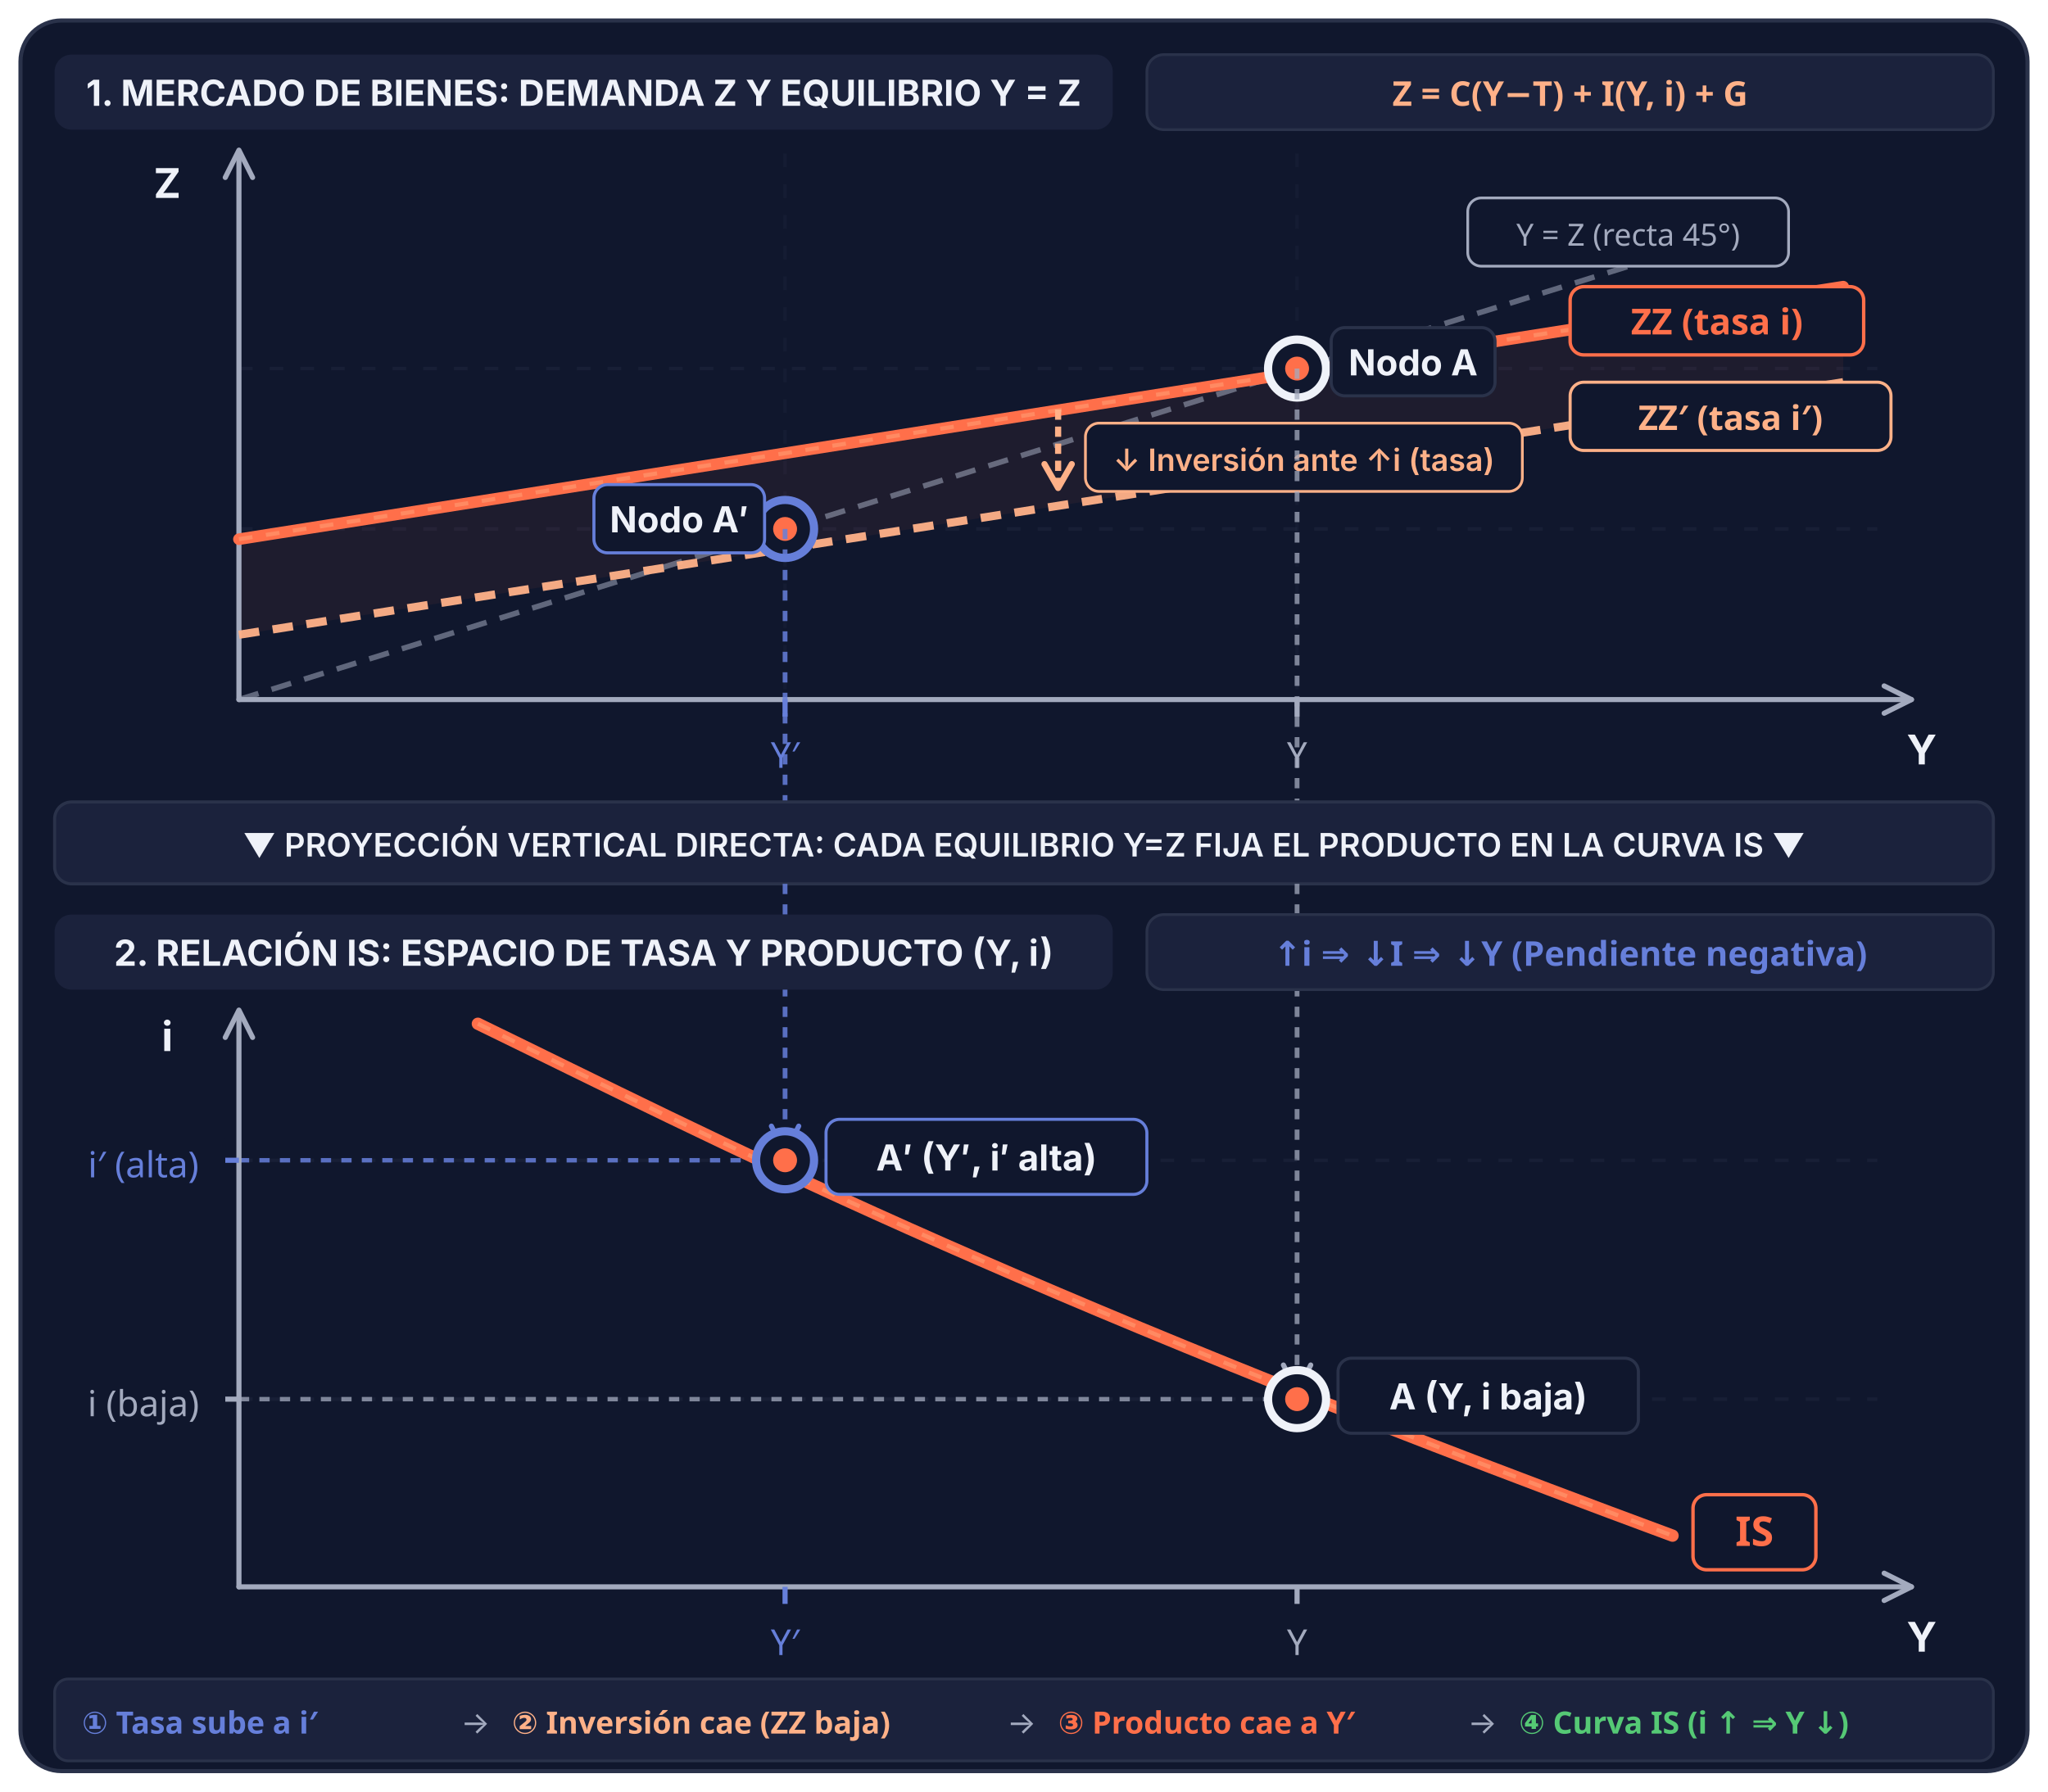
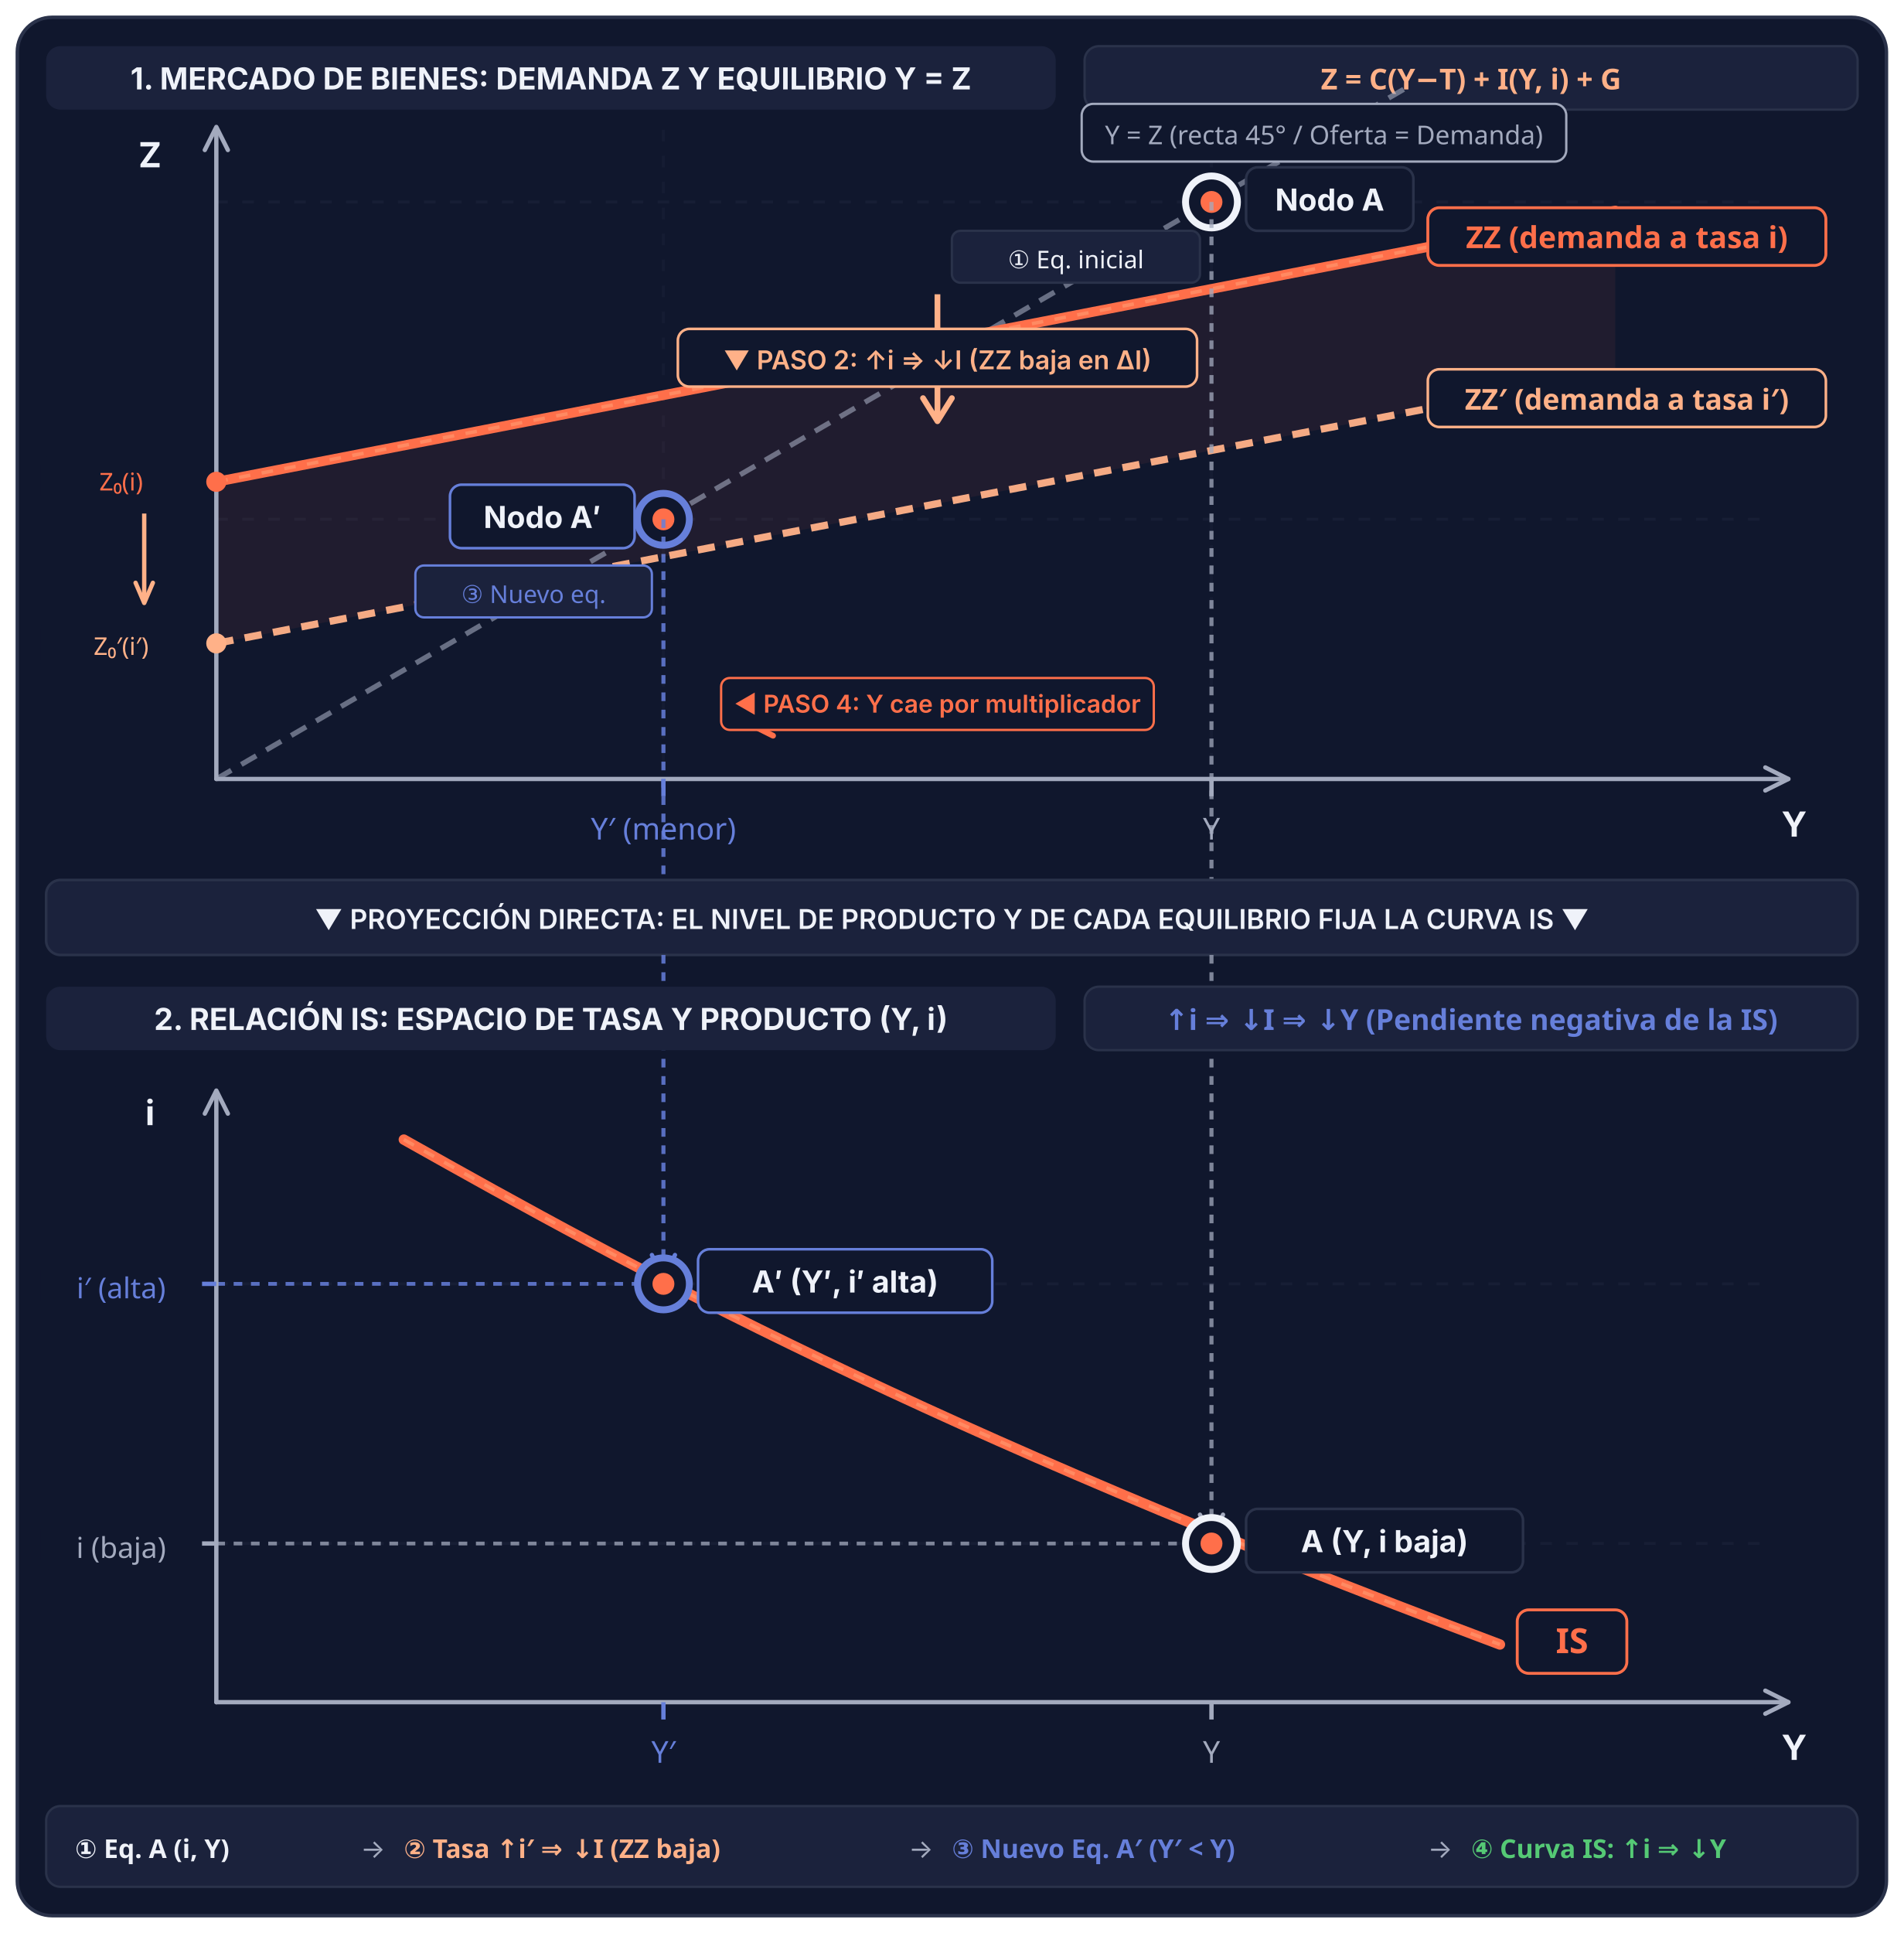
- <svg xmlns="http://www.w3.org/2000/svg" viewBox="0 0 600 525" role="img" aria-labelledby="fig-deriv-title fig-deriv-desc">
-   <rect x="6" y="6" width="588" height="513" rx="12" fill="#10172D" stroke="#2A324A" stroke-width="1.2" />
-   <rect x="16" y="16" width="310" height="22" rx="5" fill="#1B223C" />
-   <text x="171" y="31" text-anchor="middle" font-family="Inter" font-weight="700" font-size="10.5" fill="#EFF2F9">1. MERCADO DE BIENES: DEMANDA Z Y EQUILIBRIO Y = Z</text>
-   <rect x="336" y="16" width="248" height="22" rx="5" fill="#1B223C" stroke="#2A324A" stroke-width="0.8" />
-   <text x="460" y="31" text-anchor="middle" font-family="JetBrains Mono" font-weight="600" font-size="10" fill="#FFB188">Z = C(Y−T) + I(Y, i) + G</text>
-   <path d="M70 108H550M70 155H550" fill="none" stroke="#2A324A" stroke-width="1" stroke-dasharray="4 5" opacity=".3" />
-   <path d="M230 45V205M380 45V205" fill="none" stroke="#2A324A" stroke-width="1" stroke-dasharray="4 5" opacity=".2" />
-   <path d="M 70 158 L 70 186 L 540 112 L 540 84 Z" fill="#FF6F4A" fill-opacity="0.06" />
-   <line x1="70" y1="46" x2="70" y2="205" stroke="#A3AABE" stroke-width="1.5" stroke-linecap="round" />
-   <line x1="70" y1="205" x2="560" y2="205" stroke="#A3AABE" stroke-width="1.5" stroke-linecap="round" />
-   <path d="M66 52L70 44L74 52" fill="none" stroke="#A3AABE" stroke-width="1.5" stroke-linecap="round" stroke-linejoin="round" />
-   <path d="M552 201L560 205L552 209" fill="none" stroke="#A3AABE" stroke-width="1.5" stroke-linecap="round" stroke-linejoin="round" />
-   <rect x="36" y="44" width="26" height="20" rx="4" fill="#10172D" />
-   <text x="49" y="58" text-anchor="middle" font-family="Inter" font-weight="700" font-size="12" fill="#EFF2F9">Z</text>
-   <rect x="550" y="210" width="26" height="20" rx="4" fill="#10172D" />
-   <text x="563" y="224" text-anchor="middle" font-family="Inter" font-weight="700" font-size="12" fill="#EFF2F9">Y</text>
-   <line x1="70" y1="205" x2="490" y2="74" stroke="#A3AABE" stroke-width="1.6" stroke-dasharray="6 4" opacity=".55" />
-   <rect x="430" y="58" width="94" height="20" rx="4" fill="#10172D" stroke="#A3AABE" stroke-width="0.8" />
-   <text x="477" y="72" text-anchor="middle" font-family="JetBrains Mono" font-size="9" fill="#A3AABE">Y = Z (recta 45°)</text>
-   <line x1="70" y1="186" x2="540" y2="112" stroke="#FFB188" stroke-width="2.4" stroke-dasharray="6 4" opacity=".95" />
-   <rect x="460" y="112" width="94" height="20" rx="4" fill="#10172D" stroke="#FFB188" stroke-width="0.9" />
-   <text x="507" y="126" text-anchor="middle" font-family="JetBrains Mono" font-weight="700" font-size="10" fill="#FFB188">ZZ′ (tasa i′)</text>
-   <line x1="70" y1="158" x2="540" y2="84" stroke="#FF6F4A" stroke-width="3.4" stroke-linecap="round" />
-   <line x1="70" y1="158" x2="540" y2="84" stroke="#FFB188" stroke-width="1.2" stroke-dasharray="4 4" opacity=".4" />
-   <rect x="460" y="84" width="86" height="20" rx="4" fill="#10172D" stroke="#FF6F4A" stroke-width="1" />
-   <text x="503" y="98" text-anchor="middle" font-family="JetBrains Mono" font-weight="700" font-size="10.5" fill="#FF6F4A">ZZ (tasa i)</text>
-   <line x1="310" y1="120" x2="310" y2="142" stroke="#FFB188" stroke-width="1.8" stroke-dasharray="3 2" />
-   <path d="M306 136L310 143L314 136" fill="none" stroke="#FFB188" stroke-width="1.8" stroke-linecap="round" stroke-linejoin="round" />
-   <rect x="318" y="124" width="128" height="20" rx="4" fill="#10172D" stroke="#FFB188" stroke-width="0.8" />
-   <text x="382" y="138" text-anchor="middle" font-family="Inter" font-weight="600" font-size="9" fill="#FFB188">↓ Inversión ante ↑i (tasa)</text>
-   <circle cx="230" cy="155" r="8.5" fill="#10172D" stroke="#667FDA" stroke-width="2.4" />
-   <circle cx="230" cy="155" r="3.5" fill="#FF6F4A" />
-   <rect x="174" y="142" width="50" height="20" rx="4" fill="#10172D" stroke="#667FDA" stroke-width="0.9" />
-   <text x="199" y="156" text-anchor="middle" font-family="Inter" font-weight="700" font-size="10.5" fill="#EFF2F9">Nodo A′</text>
-   <circle cx="380" cy="108" r="8.5" fill="#10172D" stroke="#EFF2F9" stroke-width="2.4" />
-   <circle cx="380" cy="108" r="3.5" fill="#FF6F4A" />
-   <rect x="390" y="96" width="48" height="20" rx="4" fill="#10172D" stroke="#2A324A" stroke-width="0.9" />
-   <text x="414" y="110" text-anchor="middle" font-family="Inter" font-weight="700" font-size="10.5" fill="#EFF2F9">Nodo A</text>
-   <line x1="230" y1="205" x2="230" y2="210" stroke="#667FDA" stroke-width="1.5" />
-   <rect x="214" y="212" width="32" height="17" rx="3" fill="#10172D" />
-   <text x="230" y="225" text-anchor="middle" font-family="JetBrains Mono" font-size="10.5" fill="#667FDA">Y′</text>
-   <line x1="380" y1="205" x2="380" y2="210" stroke="#A3AABE" stroke-width="1.5" />
-   <rect x="366" y="212" width="28" height="17" rx="3" fill="#10172D" />
-   <text x="380" y="225" text-anchor="middle" font-family="JetBrains Mono" font-size="10.5" fill="#A3AABE">Y</text>
-   <line x1="230" y1="155" x2="230" y2="235" stroke="#667FDA" stroke-width="1.4" stroke-dasharray="3 3" opacity=".85" />
-   <line x1="380" y1="108" x2="380" y2="235" stroke="#A3AABE" stroke-width="1.4" stroke-dasharray="3 3" opacity=".75" />
-   <rect x="16" y="235" width="568" height="24" rx="5" fill="#1B223C" stroke="#2A324A" stroke-width="0.9" />
-   <text x="300" y="251" text-anchor="middle" font-family="Inter" font-weight="600" font-size="9.5" fill="#EFF2F9">▼ PROYECCIÓN VERTICAL DIRECTA: CADA EQUILIBRIO Y=Z FIJA EL PRODUCTO EN LA CURVA IS ▼</text>
-   <line x1="230" y1="259" x2="230" y2="340" stroke="#667FDA" stroke-width="1.4" stroke-dasharray="3 3" opacity=".85" />
-   <path d="M226 330L230 338L234 330" fill="none" stroke="#667FDA" stroke-width="1.5" stroke-linecap="round" stroke-linejoin="round" />
-   <line x1="380" y1="259" x2="380" y2="410" stroke="#A3AABE" stroke-width="1.4" stroke-dasharray="3 3" opacity=".75" />
-   <path d="M376 400L380 408L384 400" fill="none" stroke="#A3AABE" stroke-width="1.5" stroke-linecap="round" stroke-linejoin="round" />
-   <rect x="16" y="268" width="310" height="22" rx="5" fill="#1B223C" />
-   <text x="171" y="283" text-anchor="middle" font-family="Inter" font-weight="700" font-size="10.5" fill="#EFF2F9">2. RELACIÓN IS: ESPACIO DE TASA Y PRODUCTO (Y, i)</text>
-   <rect x="336" y="268" width="248" height="22" rx="5" fill="#1B223C" stroke="#2A324A" stroke-width="0.8" />
-   <text x="460" y="283" text-anchor="middle" font-family="JetBrains Mono" font-weight="600" font-size="10" fill="#667FDA">↑i ⇒ ↓I ⇒ ↓Y (Pendiente negativa)</text>
-   <path d="M70 340H550M70 410H550" fill="none" stroke="#2A324A" stroke-width="1" stroke-dasharray="4 5" opacity=".3" />
-   <line x1="70" y1="340" x2="230" y2="340" stroke="#667FDA" stroke-width="1.3" stroke-dasharray="3 3" opacity=".85" />
-   <line x1="70" y1="410" x2="380" y2="410" stroke="#A3AABE" stroke-width="1.3" stroke-dasharray="3 3" opacity=".75" />
-   <line x1="70" y1="298" x2="70" y2="465" stroke="#A3AABE" stroke-width="1.5" stroke-linecap="round" />
-   <line x1="70" y1="465" x2="560" y2="465" stroke="#A3AABE" stroke-width="1.5" stroke-linecap="round" />
-   <path d="M66 304L70 296L74 304" fill="none" stroke="#A3AABE" stroke-width="1.5" stroke-linecap="round" stroke-linejoin="round" />
-   <path d="M552 461L560 465L552 469" fill="none" stroke="#A3AABE" stroke-width="1.5" stroke-linecap="round" stroke-linejoin="round" />
-   <rect x="36" y="294" width="26" height="20" rx="4" fill="#10172D" />
-   <text x="49" y="308" text-anchor="middle" font-family="Inter" font-weight="700" font-size="12" fill="#EFF2F9">i</text>
-   <rect x="550" y="470" width="26" height="20" rx="4" fill="#10172D" />
-   <text x="563" y="484" text-anchor="middle" font-family="Inter" font-weight="700" font-size="12" fill="#EFF2F9">Y</text>
-   <line x1="65" y1="340" x2="70" y2="340" stroke="#667FDA" stroke-width="1.5" />
-   <rect x="18" y="332" width="48" height="17" rx="3" fill="#10172D" />
-   <text x="42" y="345" text-anchor="middle" font-family="JetBrains Mono" font-size="10.5" fill="#667FDA">i′ (alta)</text>
-   <line x1="65" y1="410" x2="70" y2="410" stroke="#A3AABE" stroke-width="1.5" />
-   <rect x="18" y="402" width="48" height="17" rx="3" fill="#10172D" />
-   <text x="42" y="415" text-anchor="middle" font-family="JetBrains Mono" font-size="10.5" fill="#A3AABE">i (baja)</text>
-   <line x1="230" y1="465" x2="230" y2="470" stroke="#667FDA" stroke-width="1.5" />
-   <rect x="214" y="472" width="32" height="17" rx="3" fill="#10172D" />
-   <text x="230" y="485" text-anchor="middle" font-family="JetBrains Mono" font-size="10.5" fill="#667FDA">Y′</text>
-   <line x1="380" y1="465" x2="380" y2="470" stroke="#A3AABE" stroke-width="1.5" />
-   <rect x="366" y="472" width="28" height="17" rx="3" fill="#10172D" />
-   <text x="380" y="485" text-anchor="middle" font-family="JetBrains Mono" font-size="10.5" fill="#A3AABE">Y</text>
-   <path d="M 140 300 C 210 334, 290 376, 490 450" fill="none" stroke="#FF6F4A" stroke-width="3.6" stroke-linecap="round" />
-   <path d="M 140 300 C 210 334, 290 376, 490 450" fill="none" stroke="#FFB188" stroke-width="1.2" stroke-dasharray="4 4" opacity=".4" />
-   <rect x="496" y="438" width="36" height="22" rx="4" fill="#10172D" stroke="#FF6F4A" stroke-width="1" />
-   <text x="514" y="453" text-anchor="middle" font-family="JetBrains Mono" font-weight="700" font-size="12" fill="#FF6F4A">IS</text>
-   <circle cx="230" cy="340" r="8.5" fill="#10172D" stroke="#667FDA" stroke-width="2.4" />
-   <circle cx="230" cy="340" r="3.5" fill="#FF6F4A" />
-   <rect x="242" y="328" width="94" height="22" rx="4" fill="#10172D" stroke="#667FDA" stroke-width="0.9" />
-   <text x="289" y="343" text-anchor="middle" font-family="Inter" font-weight="700" font-size="10.5" fill="#EFF2F9">A′ (Y′, i′ alta)</text>
-   <circle cx="380" cy="410" r="8.5" fill="#10172D" stroke="#EFF2F9" stroke-width="2.4" />
-   <circle cx="380" cy="410" r="3.5" fill="#FF6F4A" />
-   <rect x="392" y="398" width="88" height="22" rx="4" fill="#10172D" stroke="#2A324A" stroke-width="0.9" />
-   <text x="436" y="413" text-anchor="middle" font-family="Inter" font-weight="700" font-size="10.5" fill="#EFF2F9">A (Y, i baja)</text>
-   <rect x="16" y="492" width="568" height="24" rx="4" fill="#1B223C" stroke="#2A324A" stroke-width="0.8" />
-   <text x="24" y="508" font-family="JetBrains Mono" font-weight="700" font-size="9" fill="#667FDA">① Tasa sube a i′</text>
-   <text x="135" y="508" font-family="Inter" font-size="9" fill="#A3AABE">→</text>
-   <text x="150" y="508" font-family="JetBrains Mono" font-weight="700" font-size="9" fill="#FFB188">② Inversión cae (ZZ baja)</text>
-   <text x="295" y="508" font-family="Inter" font-size="9" fill="#A3AABE">→</text>
-   <text x="310" y="508" font-family="JetBrains Mono" font-weight="700" font-size="9" fill="#FF6F4A">③ Producto cae a Y′</text>
-   <text x="430" y="508" font-family="Inter" font-size="9" fill="#A3AABE">→</text>
-   <text x="445" y="508" font-family="JetBrains Mono" font-weight="700" font-size="9" fill="#55C975">④ Curva IS (i ↑ ⇒ Y ↓)</text>
+ <svg xmlns="http://www.w3.org/2000/svg" viewBox="0 0 660 670" role="img" aria-labelledby="fig-deriv-title fig-deriv-desc">
+   <rect x="6" y="6" width="648" height="658" rx="12" fill="#10172D" stroke="#2A324A" stroke-width="1.2" />
+   <rect x="16" y="16" width="350" height="22" rx="5" fill="#1B223C" />
+   <text x="191" y="31" text-anchor="middle" font-family="Inter" font-weight="700" font-size="10.5" fill="#EFF2F9">1. MERCADO DE BIENES: DEMANDA Z Y EQUILIBRIO Y = Z</text>
+   <rect x="376" y="16" width="268" height="22" rx="5" fill="#1B223C" stroke="#2A324A" stroke-width="0.8" />
+   <text x="510" y="31" text-anchor="middle" font-family="JetBrains Mono" font-weight="600" font-size="10" fill="#FFB188">Z = C(Y−T) + I(Y, i) + G</text>
+   <path d="M75 70H610M75 180H610" fill="none" stroke="#2A324A" stroke-width="1" stroke-dasharray="4 5" opacity=".25" />
+   <path d="M230 45V270M420 45V270" fill="none" stroke="#2A324A" stroke-width="1" stroke-dasharray="4 5" opacity=".2" />
+   <path d="M 75 167 L 75 223 L 560 129 L 560 73 Z" fill="#FF6F4A" fill-opacity="0.07" />
+   <line x1="75" y1="46" x2="75" y2="270" stroke="#A3AABE" stroke-width="1.5" stroke-linecap="round" />
+   <line x1="75" y1="270" x2="620" y2="270" stroke="#A3AABE" stroke-width="1.5" stroke-linecap="round" />
+   <path d="M71 52L75 44L79 52" fill="none" stroke="#A3AABE" stroke-width="1.5" stroke-linecap="round" stroke-linejoin="round" />
+   <path d="M612 266L620 270L612 274" fill="none" stroke="#A3AABE" stroke-width="1.5" stroke-linecap="round" stroke-linejoin="round" />
+   <rect x="38" y="44" width="28" height="20" rx="4" fill="#10172D" />
+   <text x="52" y="58" text-anchor="middle" font-family="Inter" font-weight="700" font-size="12" fill="#EFF2F9">Z</text>
+   <rect x="608" y="276" width="28" height="20" rx="4" fill="#10172D" />
+   <text x="622" y="290" text-anchor="middle" font-family="Inter" font-weight="700" font-size="12" fill="#EFF2F9">Y</text>
+   <line x1="75" y1="270" x2="490" y2="29" stroke="#A3AABE" stroke-width="1.8" stroke-dasharray="6 4" opacity=".6" />
+   <rect x="375" y="36" width="168" height="20" rx="4" fill="#10172D" stroke="#A3AABE" stroke-width="0.8" />
+   <text x="459" y="50" text-anchor="middle" font-family="JetBrains Mono" font-size="9" fill="#A3AABE">Y = Z (recta 45° / Oferta = Demanda)</text>
+   <line x1="75" y1="223" x2="560" y2="129" stroke="#FFB188" stroke-width="2.5" stroke-dasharray="6 4" opacity=".95" />
+   <rect x="495" y="128" width="138" height="20" rx="4" fill="#10172D" stroke="#FFB188" stroke-width="0.9" />
+   <text x="564" y="142" text-anchor="middle" font-family="JetBrains Mono" font-weight="700" font-size="10" fill="#FFB188">ZZ′ (demanda a tasa i′)</text>
+   <line x1="75" y1="167" x2="560" y2="73" stroke="#FF6F4A" stroke-width="3.4" stroke-linecap="round" />
+   <line x1="75" y1="167" x2="560" y2="73" stroke="#FFB188" stroke-width="1.2" stroke-dasharray="4 4" opacity=".4" />
+   <rect x="495" y="72" width="138" height="20" rx="4" fill="#10172D" stroke="#FF6F4A" stroke-width="1" />
+   <text x="564" y="86" text-anchor="middle" font-family="JetBrains Mono" font-weight="700" font-size="10.5" fill="#FF6F4A">ZZ (demanda a tasa i)</text>
+   <circle cx="75" cy="167" r="3.5" fill="#FF6F4A" />
+   <rect x="14" y="158" width="56" height="17" rx="3" fill="#10172D" />
+   <text x="42" y="170" text-anchor="middle" font-family="JetBrains Mono" font-size="8.5" fill="#FF6F4A">Z₀(i)</text>
+   <circle cx="75" cy="223" r="3.5" fill="#FFB188" />
+   <rect x="14" y="215" width="56" height="17" rx="3" fill="#10172D" />
+   <text x="42" y="227" text-anchor="middle" font-family="JetBrains Mono" font-size="8.5" fill="#FFB188">Z₀′(i′)</text>
+   <line x1="50" y1="178" x2="50" y2="208" stroke="#FFB188" stroke-width="1.5" />
+   <path d="M47 202L50 209L53 202" fill="none" stroke="#FFB188" stroke-width="1.5" stroke-linecap="round" stroke-linejoin="round" />
+   <line x1="325" y1="102" x2="325" y2="145" stroke="#FFB188" stroke-width="2" />
+   <path d="M320 138L325 146L330 138" fill="none" stroke="#FFB188" stroke-width="2" stroke-linecap="round" stroke-linejoin="round" />
+   <rect x="235" y="114" width="180" height="20" rx="4" fill="#10172D" stroke="#FFB188" stroke-width="0.9" />
+   <text x="325" y="128" text-anchor="middle" font-family="Inter" font-weight="600" font-size="9" fill="#FFB188">▼ PASO 2: ↑i ⇒ ↓I (ZZ baja en ΔI)</text>
+   <circle cx="420" cy="70" r="9" fill="#10172D" stroke="#EFF2F9" stroke-width="2.4" />
+   <circle cx="420" cy="70" r="3.8" fill="#FF6F4A" />
+   <rect x="432" y="58" width="58" height="22" rx="4" fill="#10172D" stroke="#2A324A" stroke-width="0.9" />
+   <text x="461" y="73" text-anchor="middle" font-family="Inter" font-weight="700" font-size="10.5" fill="#EFF2F9">Nodo A</text>
+   <rect x="330" y="80" width="86" height="18" rx="3" fill="#1B223C" stroke="#2A324A" stroke-width="0.8" />
+   <text x="373" y="93" text-anchor="middle" font-family="JetBrains Mono" font-size="8.5" fill="#EFF2F9">① Eq. inicial</text>
+   <circle cx="230" cy="180" r="9" fill="#10172D" stroke="#667FDA" stroke-width="2.4" />
+   <circle cx="230" cy="180" r="3.8" fill="#FF6F4A" />
+   <rect x="156" y="168" width="64" height="22" rx="4" fill="#10172D" stroke="#667FDA" stroke-width="0.9" />
+   <text x="188" y="183" text-anchor="middle" font-family="Inter" font-weight="700" font-size="10.5" fill="#EFF2F9">Nodo A′</text>
+   <rect x="144" y="196" width="82" height="18" rx="3" fill="#1B223C" stroke="#667FDA" stroke-width="0.8" />
+   <text x="185" y="209" text-anchor="middle" font-family="JetBrains Mono" font-size="8.5" fill="#667FDA">③ Nuevo eq.</text>
+   <line x1="390" y1="250" x2="260" y2="250" stroke="#FF6F4A" stroke-width="2" />
+   <path d="M268 245L258 250L268 255" fill="none" stroke="#FF6F4A" stroke-width="2" stroke-linecap="round" stroke-linejoin="round" />
+   <rect x="250" y="235" width="150" height="18" rx="3" fill="#10172D" stroke="#FF6F4A" stroke-width="0.8" />
+   <text x="325" y="247" text-anchor="middle" font-family="Inter" font-weight="600" font-size="8.5" fill="#FF6F4A">◄ PASO 4: Y cae por multiplicador</text>
+   <line x1="230" y1="270" x2="230" y2="276" stroke="#667FDA" stroke-width="1.5" />
+   <rect x="210" y="278" width="40" height="18" rx="3" fill="#10172D" />
+   <text x="230" y="291" text-anchor="middle" font-family="JetBrains Mono" font-size="10.5" fill="#667FDA">Y′ (menor)</text>
+   <line x1="420" y1="270" x2="420" y2="276" stroke="#A3AABE" stroke-width="1.5" />
+   <rect x="406" y="278" width="28" height="18" rx="3" fill="#10172D" />
+   <text x="420" y="291" text-anchor="middle" font-family="JetBrains Mono" font-size="10.5" fill="#A3AABE">Y</text>
+   <line x1="230" y1="180" x2="230" y2="305" stroke="#667FDA" stroke-width="1.4" stroke-dasharray="3 3" opacity=".85" />
+   <line x1="420" y1="70" x2="420" y2="305" stroke="#A3AABE" stroke-width="1.4" stroke-dasharray="3 3" opacity=".75" />
+   <rect x="16" y="305" width="628" height="26" rx="5" fill="#1B223C" stroke="#2A324A" stroke-width="0.9" />
+   <text x="330" y="322" text-anchor="middle" font-family="Inter" font-weight="600" font-size="9.5" fill="#EFF2F9">▼ PROYECCIÓN DIRECTA: EL NIVEL DE PRODUCTO Y DE CADA EQUILIBRIO FIJA LA CURVA IS ▼</text>
+   <line x1="230" y1="331" x2="230" y2="445" stroke="#667FDA" stroke-width="1.4" stroke-dasharray="3 3" opacity=".85" />
+   <path d="M226 435L230 443L234 435" fill="none" stroke="#667FDA" stroke-width="1.5" stroke-linecap="round" stroke-linejoin="round" />
+   <line x1="420" y1="331" x2="420" y2="535" stroke="#A3AABE" stroke-width="1.4" stroke-dasharray="3 3" opacity=".75" />
+   <path d="M416 525L420 533L424 525" fill="none" stroke="#A3AABE" stroke-width="1.5" stroke-linecap="round" stroke-linejoin="round" />
+   <rect x="16" y="342" width="350" height="22" rx="5" fill="#1B223C" />
+   <text x="191" y="357" text-anchor="middle" font-family="Inter" font-weight="700" font-size="10.5" fill="#EFF2F9">2. RELACIÓN IS: ESPACIO DE TASA Y PRODUCTO (Y, i)</text>
+   <rect x="376" y="342" width="268" height="22" rx="5" fill="#1B223C" stroke="#2A324A" stroke-width="0.8" />
+   <text x="510" y="357" text-anchor="middle" font-family="JetBrains Mono" font-weight="600" font-size="10" fill="#667FDA">↑i ⇒ ↓I ⇒ ↓Y (Pendiente negativa de la IS)</text>
+   <path d="M75 445H610M75 535H610" fill="none" stroke="#2A324A" stroke-width="1" stroke-dasharray="4 5" opacity=".25" />
+   <line x1="75" y1="445" x2="230" y2="445" stroke="#667FDA" stroke-width="1.3" stroke-dasharray="3 3" opacity=".85" />
+   <line x1="75" y1="535" x2="420" y2="535" stroke="#A3AABE" stroke-width="1.3" stroke-dasharray="3 3" opacity=".75" />
+   <line x1="75" y1="380" x2="75" y2="590" stroke="#A3AABE" stroke-width="1.5" stroke-linecap="round" />
+   <line x1="75" y1="590" x2="620" y2="590" stroke="#A3AABE" stroke-width="1.5" stroke-linecap="round" />
+   <path d="M71 386L75 378L79 386" fill="none" stroke="#A3AABE" stroke-width="1.5" stroke-linecap="round" stroke-linejoin="round" />
+   <path d="M612 586L620 590L612 594" fill="none" stroke="#A3AABE" stroke-width="1.5" stroke-linecap="round" stroke-linejoin="round" />
+   <rect x="38" y="376" width="28" height="20" rx="4" fill="#10172D" />
+   <text x="52" y="390" text-anchor="middle" font-family="Inter" font-weight="700" font-size="12" fill="#EFF2F9">i</text>
+   <rect x="608" y="596" width="28" height="20" rx="4" fill="#10172D" />
+   <text x="622" y="610" text-anchor="middle" font-family="Inter" font-weight="700" font-size="12" fill="#EFF2F9">Y</text>
+   <line x1="70" y1="445" x2="75" y2="445" stroke="#667FDA" stroke-width="1.5" />
+   <rect x="14" y="437" width="56" height="17" rx="3" fill="#10172D" />
+   <text x="42" y="450" text-anchor="middle" font-family="JetBrains Mono" font-size="10" fill="#667FDA">i′ (alta)</text>
+   <line x1="70" y1="535" x2="75" y2="535" stroke="#A3AABE" stroke-width="1.5" />
+   <rect x="14" y="527" width="56" height="17" rx="3" fill="#10172D" />
+   <text x="42" y="540" text-anchor="middle" font-family="JetBrains Mono" font-size="10" fill="#A3AABE">i (baja)</text>
+   <line x1="230" y1="590" x2="230" y2="596" stroke="#667FDA" stroke-width="1.5" />
+   <rect x="210" y="598" width="40" height="18" rx="3" fill="#10172D" />
+   <text x="230" y="611" text-anchor="middle" font-family="JetBrains Mono" font-size="10.5" fill="#667FDA">Y′</text>
+   <line x1="420" y1="590" x2="420" y2="596" stroke="#A3AABE" stroke-width="1.5" />
+   <rect x="406" y="598" width="28" height="18" rx="3" fill="#10172D" />
+   <text x="420" y="611" text-anchor="middle" font-family="JetBrains Mono" font-size="10.5" fill="#A3AABE">Y</text>
+   <path d="M 140 395 C 220 440, 320 495, 520 570" fill="none" stroke="#FF6F4A" stroke-width="3.6" stroke-linecap="round" />
+   <path d="M 140 395 C 220 440, 320 495, 520 570" fill="none" stroke="#FFB188" stroke-width="1.2" stroke-dasharray="4 4" opacity=".4" />
+   <rect x="526" y="558" width="38" height="22" rx="4" fill="#10172D" stroke="#FF6F4A" stroke-width="1" />
+   <text x="545" y="573" text-anchor="middle" font-family="JetBrains Mono" font-weight="700" font-size="12" fill="#FF6F4A">IS</text>
+   <circle cx="230" cy="445" r="9" fill="#10172D" stroke="#667FDA" stroke-width="2.4" />
+   <circle cx="230" cy="445" r="3.8" fill="#FF6F4A" />
+   <rect x="242" y="433" width="102" height="22" rx="4" fill="#10172D" stroke="#667FDA" stroke-width="0.9" />
+   <text x="293" y="448" text-anchor="middle" font-family="Inter" font-weight="700" font-size="10.5" fill="#EFF2F9">A′ (Y′, i′ alta)</text>
+   <circle cx="420" cy="535" r="9" fill="#10172D" stroke="#EFF2F9" stroke-width="2.4" />
+   <circle cx="420" cy="535" r="3.8" fill="#FF6F4A" />
+   <rect x="432" y="523" width="96" height="22" rx="4" fill="#10172D" stroke="#2A324A" stroke-width="0.9" />
+   <text x="480" y="538" text-anchor="middle" font-family="Inter" font-weight="700" font-size="10.5" fill="#EFF2F9">A (Y, i baja)</text>
+   <rect x="16" y="626" width="628" height="28" rx="5" fill="#1B223C" stroke="#2A324A" stroke-width="0.8" />
+   <text x="26" y="644" font-family="JetBrains Mono" font-weight="700" font-size="9" fill="#EFF2F9">① Eq. A (i, Y)</text>
+   <text x="125" y="644" font-family="Inter" font-size="9" fill="#A3AABE">→</text>
+   <text x="140" y="644" font-family="JetBrains Mono" font-weight="700" font-size="9" fill="#FFB188">② Tasa ↑i′ ⇒ ↓I (ZZ baja)</text>
+   <text x="315" y="644" font-family="Inter" font-size="9" fill="#A3AABE">→</text>
+   <text x="330" y="644" font-family="JetBrains Mono" font-weight="700" font-size="9" fill="#667FDA">③ Nuevo Eq. A′ (Y′ &lt; Y)</text>
+   <text x="495" y="644" font-family="Inter" font-size="9" fill="#A3AABE">→</text>
+   <text x="510" y="644" font-family="JetBrains Mono" font-weight="700" font-size="9" fill="#55C975">④ Curva IS: ↑i ⇒ ↓Y</text>
</svg>
